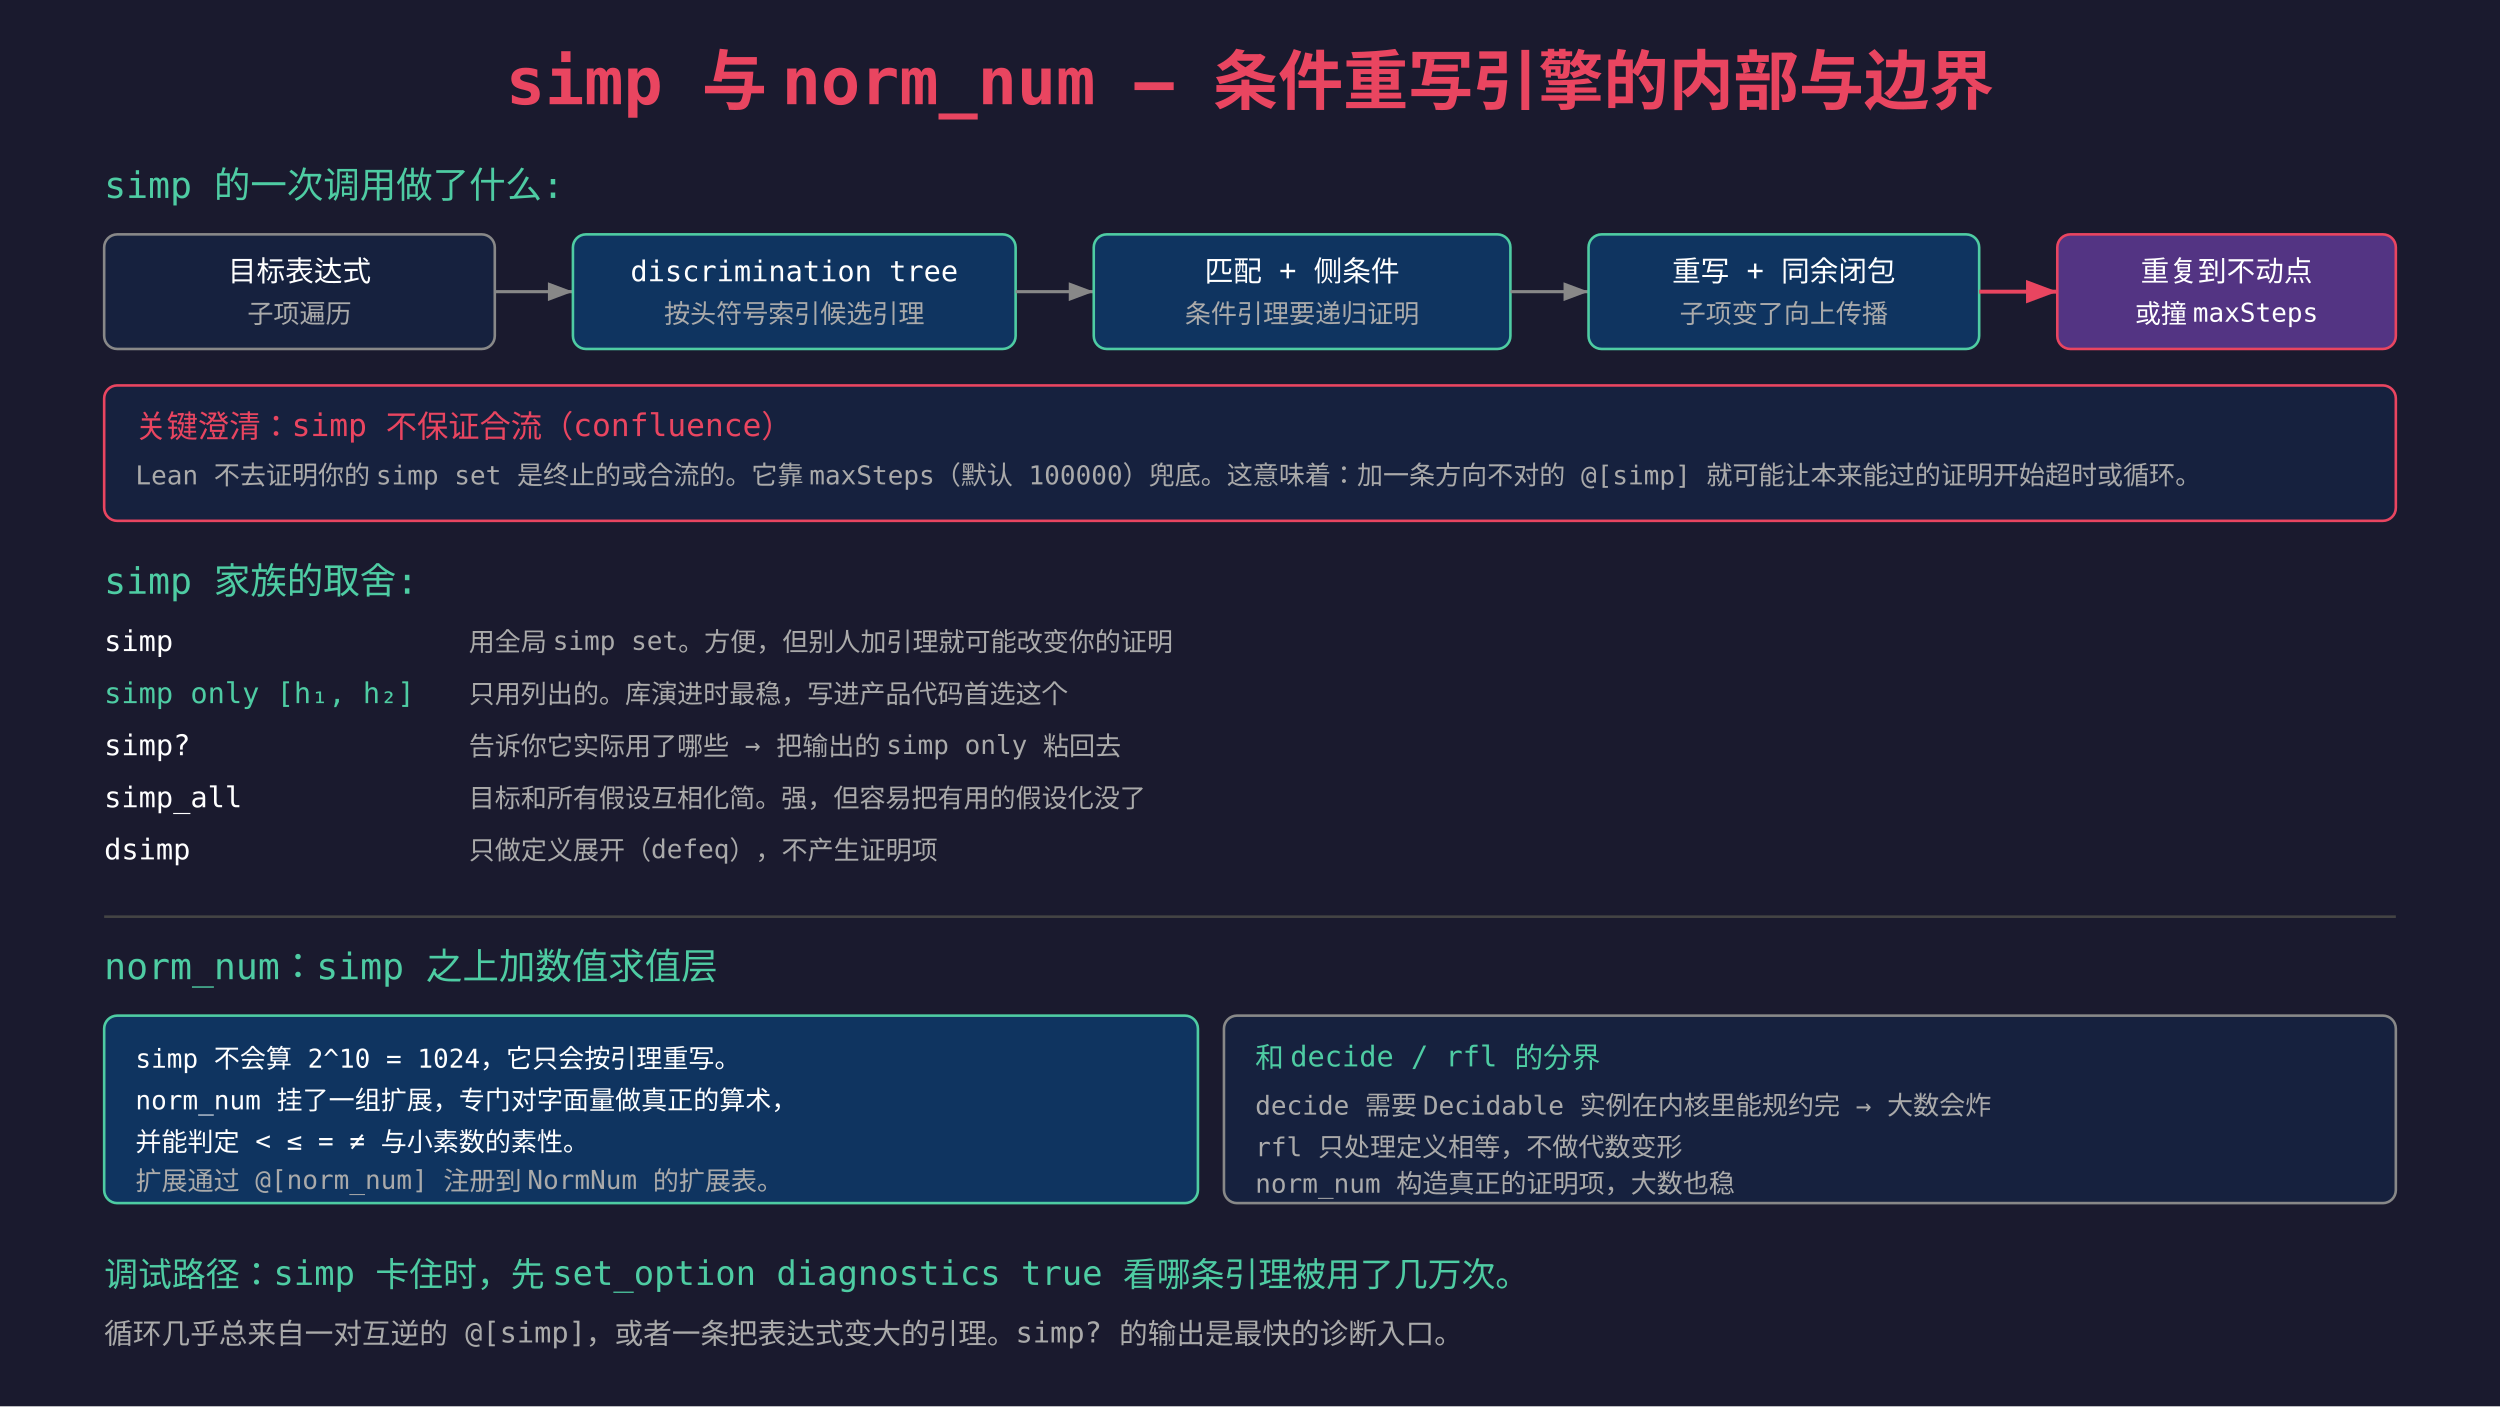
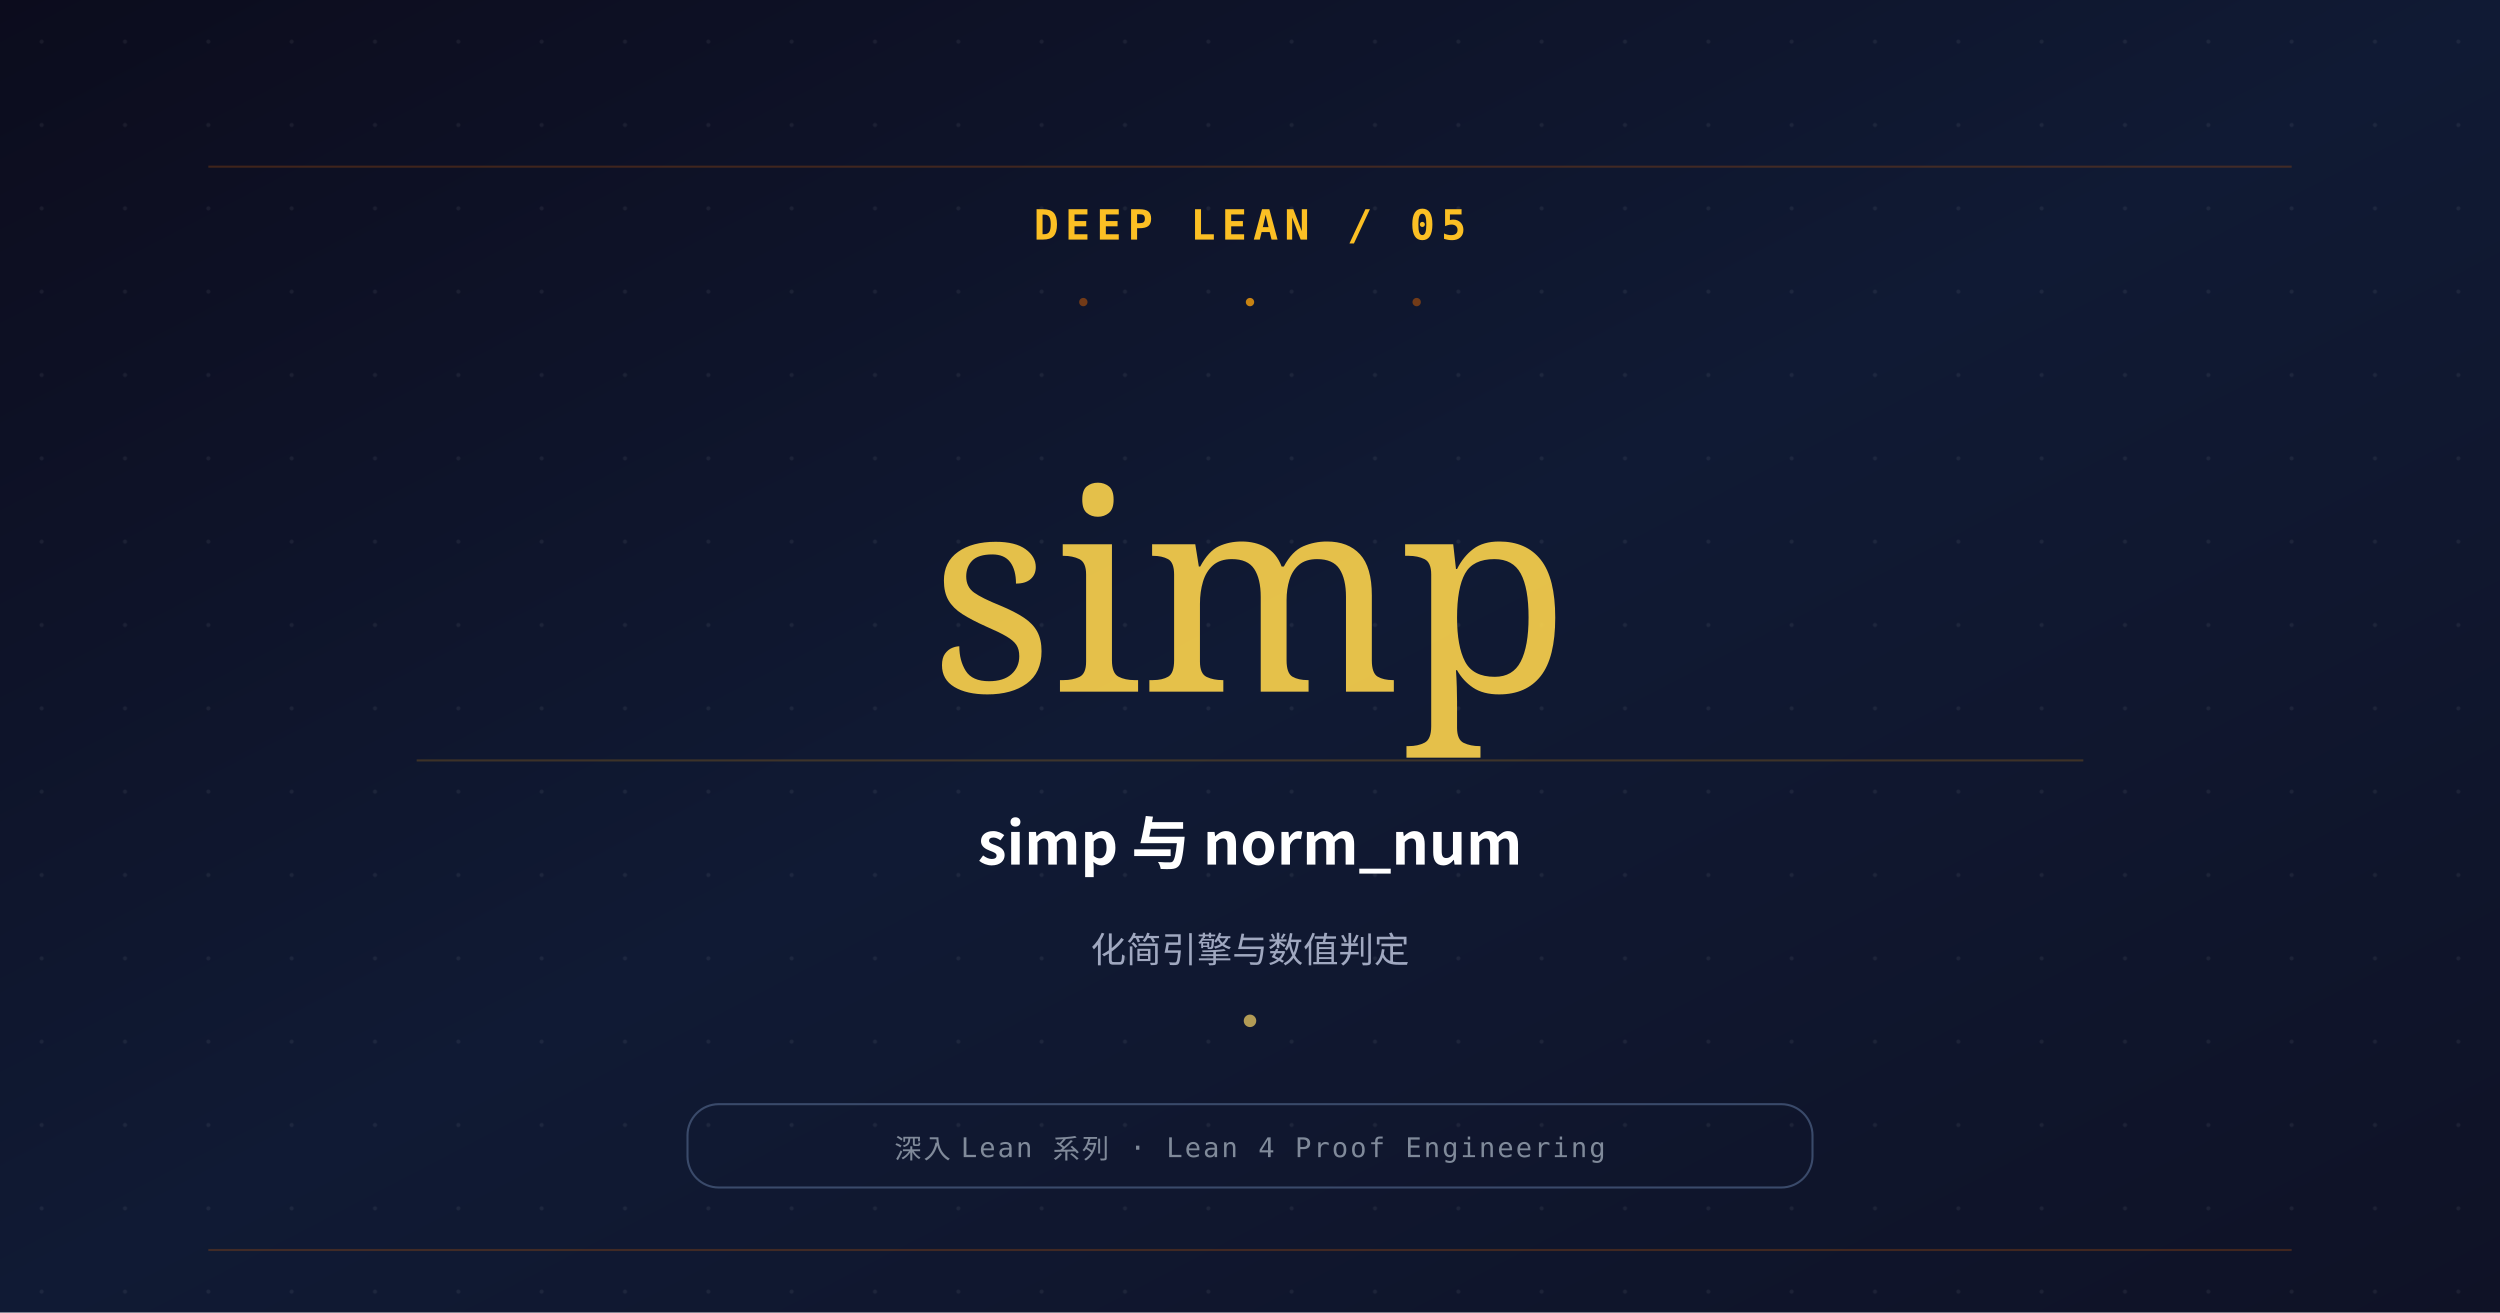
- <svg xmlns="http://www.w3.org/2000/svg" viewBox="0 0 960 540">
-   <rect width="960" height="540" fill="#1a1a2e" />
-   <text x="480" y="40" text-anchor="middle" fill="#e94560" font-family="monospace" font-size="25" font-weight="bold">simp 与 norm_num — 条件重写引擎的内部与边界</text>
-   <text x="40" y="76" fill="#4ecca3" font-family="monospace" font-size="14">simp 的一次调用做了什么:</text>
-   <rect x="40" y="90" width="150" height="44" rx="5" fill="#16213e" stroke="#888" />
-   <text x="115" y="108" text-anchor="middle" fill="#fff" font-family="monospace" font-size="11">目标表达式</text>
-   <text x="115" y="124" text-anchor="middle" fill="#aaa" font-family="monospace" font-size="10">子项遍历</text>
-   <line x1="190" y1="112" x2="220" y2="112" stroke="#888" stroke-width="1.2" marker-end="url(#ar)" />
-   <rect x="220" y="90" width="170" height="44" rx="5" fill="#0f3460" stroke="#4ecca3" />
-   <text x="305" y="108" text-anchor="middle" fill="#fff" font-family="monospace" font-size="11">discrimination tree</text>
-   <text x="305" y="124" text-anchor="middle" fill="#aaa" font-family="monospace" font-size="10">按头符号索引候选引理</text>
-   <line x1="390" y1="112" x2="420" y2="112" stroke="#888" stroke-width="1.2" marker-end="url(#ar)" />
-   <rect x="420" y="90" width="160" height="44" rx="5" fill="#0f3460" stroke="#4ecca3" />
-   <text x="500" y="108" text-anchor="middle" fill="#fff" font-family="monospace" font-size="11">匹配 + 侧条件</text>
-   <text x="500" y="124" text-anchor="middle" fill="#aaa" font-family="monospace" font-size="10">条件引理要递归证明</text>
-   <line x1="580" y1="112" x2="610" y2="112" stroke="#888" stroke-width="1.2" marker-end="url(#ar)" />
-   <rect x="610" y="90" width="150" height="44" rx="5" fill="#0f3460" stroke="#4ecca3" />
-   <text x="685" y="108" text-anchor="middle" fill="#fff" font-family="monospace" font-size="11">重写 + 同余闭包</text>
-   <text x="685" y="124" text-anchor="middle" fill="#aaa" font-family="monospace" font-size="10">子项变了向上传播</text>
-   <line x1="760" y1="112" x2="790" y2="112" stroke="#e94560" stroke-width="1.5" marker-end="url(#ar2)" />
-   <rect x="790" y="90" width="130" height="44" rx="5" fill="#533483" stroke="#e94560" />
-   <text x="855" y="108" text-anchor="middle" fill="#fff" font-family="monospace" font-size="11">重复到不动点</text>
-   <text x="855" y="124" text-anchor="middle" fill="#fff" font-family="monospace" font-size="10">或撞 maxSteps</text>
-   <rect x="40" y="148" width="880" height="52" rx="5" fill="#16213e" stroke="#e94560" />
-   <text x="52" y="168" fill="#e94560" font-family="monospace" font-size="12">关键澄清：simp 不保证合流（confluence）</text>
-   <text x="52" y="186" fill="#aaa" font-family="monospace" font-size="10">Lean 不去证明你的 simp set 是终止的或合流的。它靠 maxSteps（默认 100000）兜底。这意味着：加一条方向不对的 @[simp] 就可能让本来能过的证明开始超时或循环。</text>
-   <text x="40" y="228" fill="#4ecca3" font-family="monospace" font-size="14">simp 家族的取舍:</text>
-   <text x="40" y="250" fill="#fff" font-family="monospace" font-size="11">simp</text>
-   <text x="180" y="250" fill="#aaa" font-family="monospace" font-size="10">用全局 simp set。方便，但别人加引理就可能改变你的证明</text>
-   <text x="40" y="270" fill="#4ecca3" font-family="monospace" font-size="11">simp only [h₁, h₂]</text>
-   <text x="180" y="270" fill="#aaa" font-family="monospace" font-size="10">只用列出的。库演进时最稳，写进产品代码首选这个</text>
-   <text x="40" y="290" fill="#fff" font-family="monospace" font-size="11">simp?</text>
-   <text x="180" y="290" fill="#aaa" font-family="monospace" font-size="10">告诉你它实际用了哪些 → 把输出的 simp only 粘回去</text>
-   <text x="40" y="310" fill="#fff" font-family="monospace" font-size="11">simp_all</text>
-   <text x="180" y="310" fill="#aaa" font-family="monospace" font-size="10">目标和所有假设互相化简。强，但容易把有用的假设化没了</text>
-   <text x="40" y="330" fill="#fff" font-family="monospace" font-size="11">dsimp</text>
-   <text x="180" y="330" fill="#aaa" font-family="monospace" font-size="10">只做定义展开（defeq），不产生证明项</text>
-   <line x1="40" y1="352" x2="920" y2="352" stroke="#444" stroke-width="1" />
-   <text x="40" y="376" fill="#4ecca3" font-family="monospace" font-size="14">norm_num：simp 之上加数值求值层</text>
-   <rect x="40" y="390" width="420" height="72" rx="5" fill="#0f3460" stroke="#4ecca3" />
-   <text x="52" y="410" fill="#fff" font-family="monospace" font-size="10">simp 不会算 2^10 = 1024，它只会按引理重写。</text>
-   <text x="52" y="426" fill="#fff" font-family="monospace" font-size="10">norm_num 挂了一组扩展，专门对字面量做真正的算术，</text>
-   <text x="52" y="442" fill="#fff" font-family="monospace" font-size="10">并能判定 &lt; ≤ = ≠ 与小素数的素性。</text>
-   <text x="52" y="457" fill="#aaa" font-family="monospace" font-size="10">扩展通过 @[norm_num] 注册到 NormNum 的扩展表。</text>
-   <rect x="470" y="390" width="450" height="72" rx="5" fill="#16213e" stroke="#888" />
-   <text x="482" y="410" fill="#4ecca3" font-family="monospace" font-size="11">和 decide / rfl 的分界</text>
-   <text x="482" y="428" fill="#aaa" font-family="monospace" font-size="10">decide  需要 Decidable 实例在内核里能规约完 → 大数会炸</text>
-   <text x="482" y="444" fill="#aaa" font-family="monospace" font-size="10">rfl     只处理定义相等，不做代数变形</text>
-   <text x="482" y="458" fill="#aaa" font-family="monospace" font-size="10">norm_num 构造真正的证明项，大数也稳</text>
-   <text x="40" y="494" fill="#4ecca3" font-family="monospace" font-size="13">调试路径：simp 卡住时，先 set_option diagnostics true 看哪条引理被用了几万次。</text>
-   <text x="40" y="516" fill="#aaa" font-family="monospace" font-size="11">循环几乎总来自一对互逆的 @[simp]，或者一条把表达式变大的引理。simp? 的输出是最快的诊断入口。</text>
+ <svg xmlns="http://www.w3.org/2000/svg" viewBox="0 0 1200 630">
  <defs>
-     <marker id="ar" markerWidth="8" markerHeight="6" refX="8" refY="3" orient="auto">
-       <path d="M0,0 L8,3 L0,6" fill="#888" />
-     </marker>
-     <marker id="ar2" markerWidth="8" markerHeight="6" refX="8" refY="3" orient="auto">
-       <path d="M0,0 L8,3 L0,6" fill="#e94560" />
-     </marker>
-     <marker id="ar3" markerWidth="8" markerHeight="6" refX="8" refY="3" orient="auto">
-       <path d="M0,0 L8,3 L0,6" fill="#4ecca3" />
-     </marker>
+     <linearGradient id="bg" x1="0%" y1="0%" x2="100%" y2="100%">
+       <stop offset="0%" style="stop-color:#0c0c1d" />
+       <stop offset="50%" style="stop-color:#101a34" />
+       <stop offset="100%" style="stop-color:#0f1226" />
+     </linearGradient>
+     <linearGradient id="accent" x1="0%" y1="0%" x2="100%" y2="0%">
+       <stop offset="0%" style="stop-color:#b45309" />
+       <stop offset="100%" style="stop-color:#f59e0b" />
+     </linearGradient>
+     <pattern id="dots" x="0" y="0" width="40" height="40" patternUnits="userSpaceOnUse">
+       <circle cx="20" cy="20" r="1" fill="white" />
+     </pattern>
  </defs>
+   <rect width="1200" height="630" fill="url(#bg)" />
+   <rect width="1200" height="630" fill="url(#dots)" opacity="0.06" />
+   <line x1="100" y1="80" x2="1100" y2="80" stroke="#b45309" stroke-width="1" opacity="0.3" />
+   <text x="600" y="115" text-anchor="middle" font-family="monospace" font-size="20" font-weight="700" letter-spacing="3" fill="#fbbf24">DEEP LEAN / 05</text>
+   <circle cx="520" cy="145" r="2" fill="#b45309" opacity="0.6" />
+   <circle cx="600" cy="145" r="2" fill="#f59e0b" opacity="0.8" />
+   <circle cx="680" cy="145" r="2" fill="#b45309" opacity="0.6" />
+   <text x="600" y="332" text-anchor="middle" font-family="Georgia, serif" font-size="132" fill="#fcd34d" opacity="0.9">simp</text>
+   <line x1="200" y1="365" x2="1000" y2="365" stroke="#f59e0b" stroke-width="1" opacity="0.2" />
+   <text x="600" y="415" text-anchor="middle" font-family="'PingFang SC', 'Noto Sans CJK SC', sans-serif" font-size="28" font-weight="700" fill="white">simp 与 norm_num</text>
+   <text x="600" y="462" text-anchor="middle" font-family="'PingFang SC', 'Noto Sans CJK SC', sans-serif" font-size="17" fill="#a0a8c0">化简引擎与数值判定</text>
+   <rect x="330" y="530" width="540" height="40" rx="15" fill="none" stroke="#3a4a6a" stroke-width="1" />
+   <text x="600" y="556" text-anchor="middle" font-family="monospace" font-size="13" fill="#808a9a" letter-spacing="1">深入 Lean 系列 · Lean 4 Proof Engineering</text>
+   <line x1="100" y1="600" x2="1100" y2="600" stroke="#b45309" stroke-width="1" opacity="0.3" />
+   <circle cx="600" cy="490" r="3" fill="#f6d365" opacity="0.7" />
</svg>
